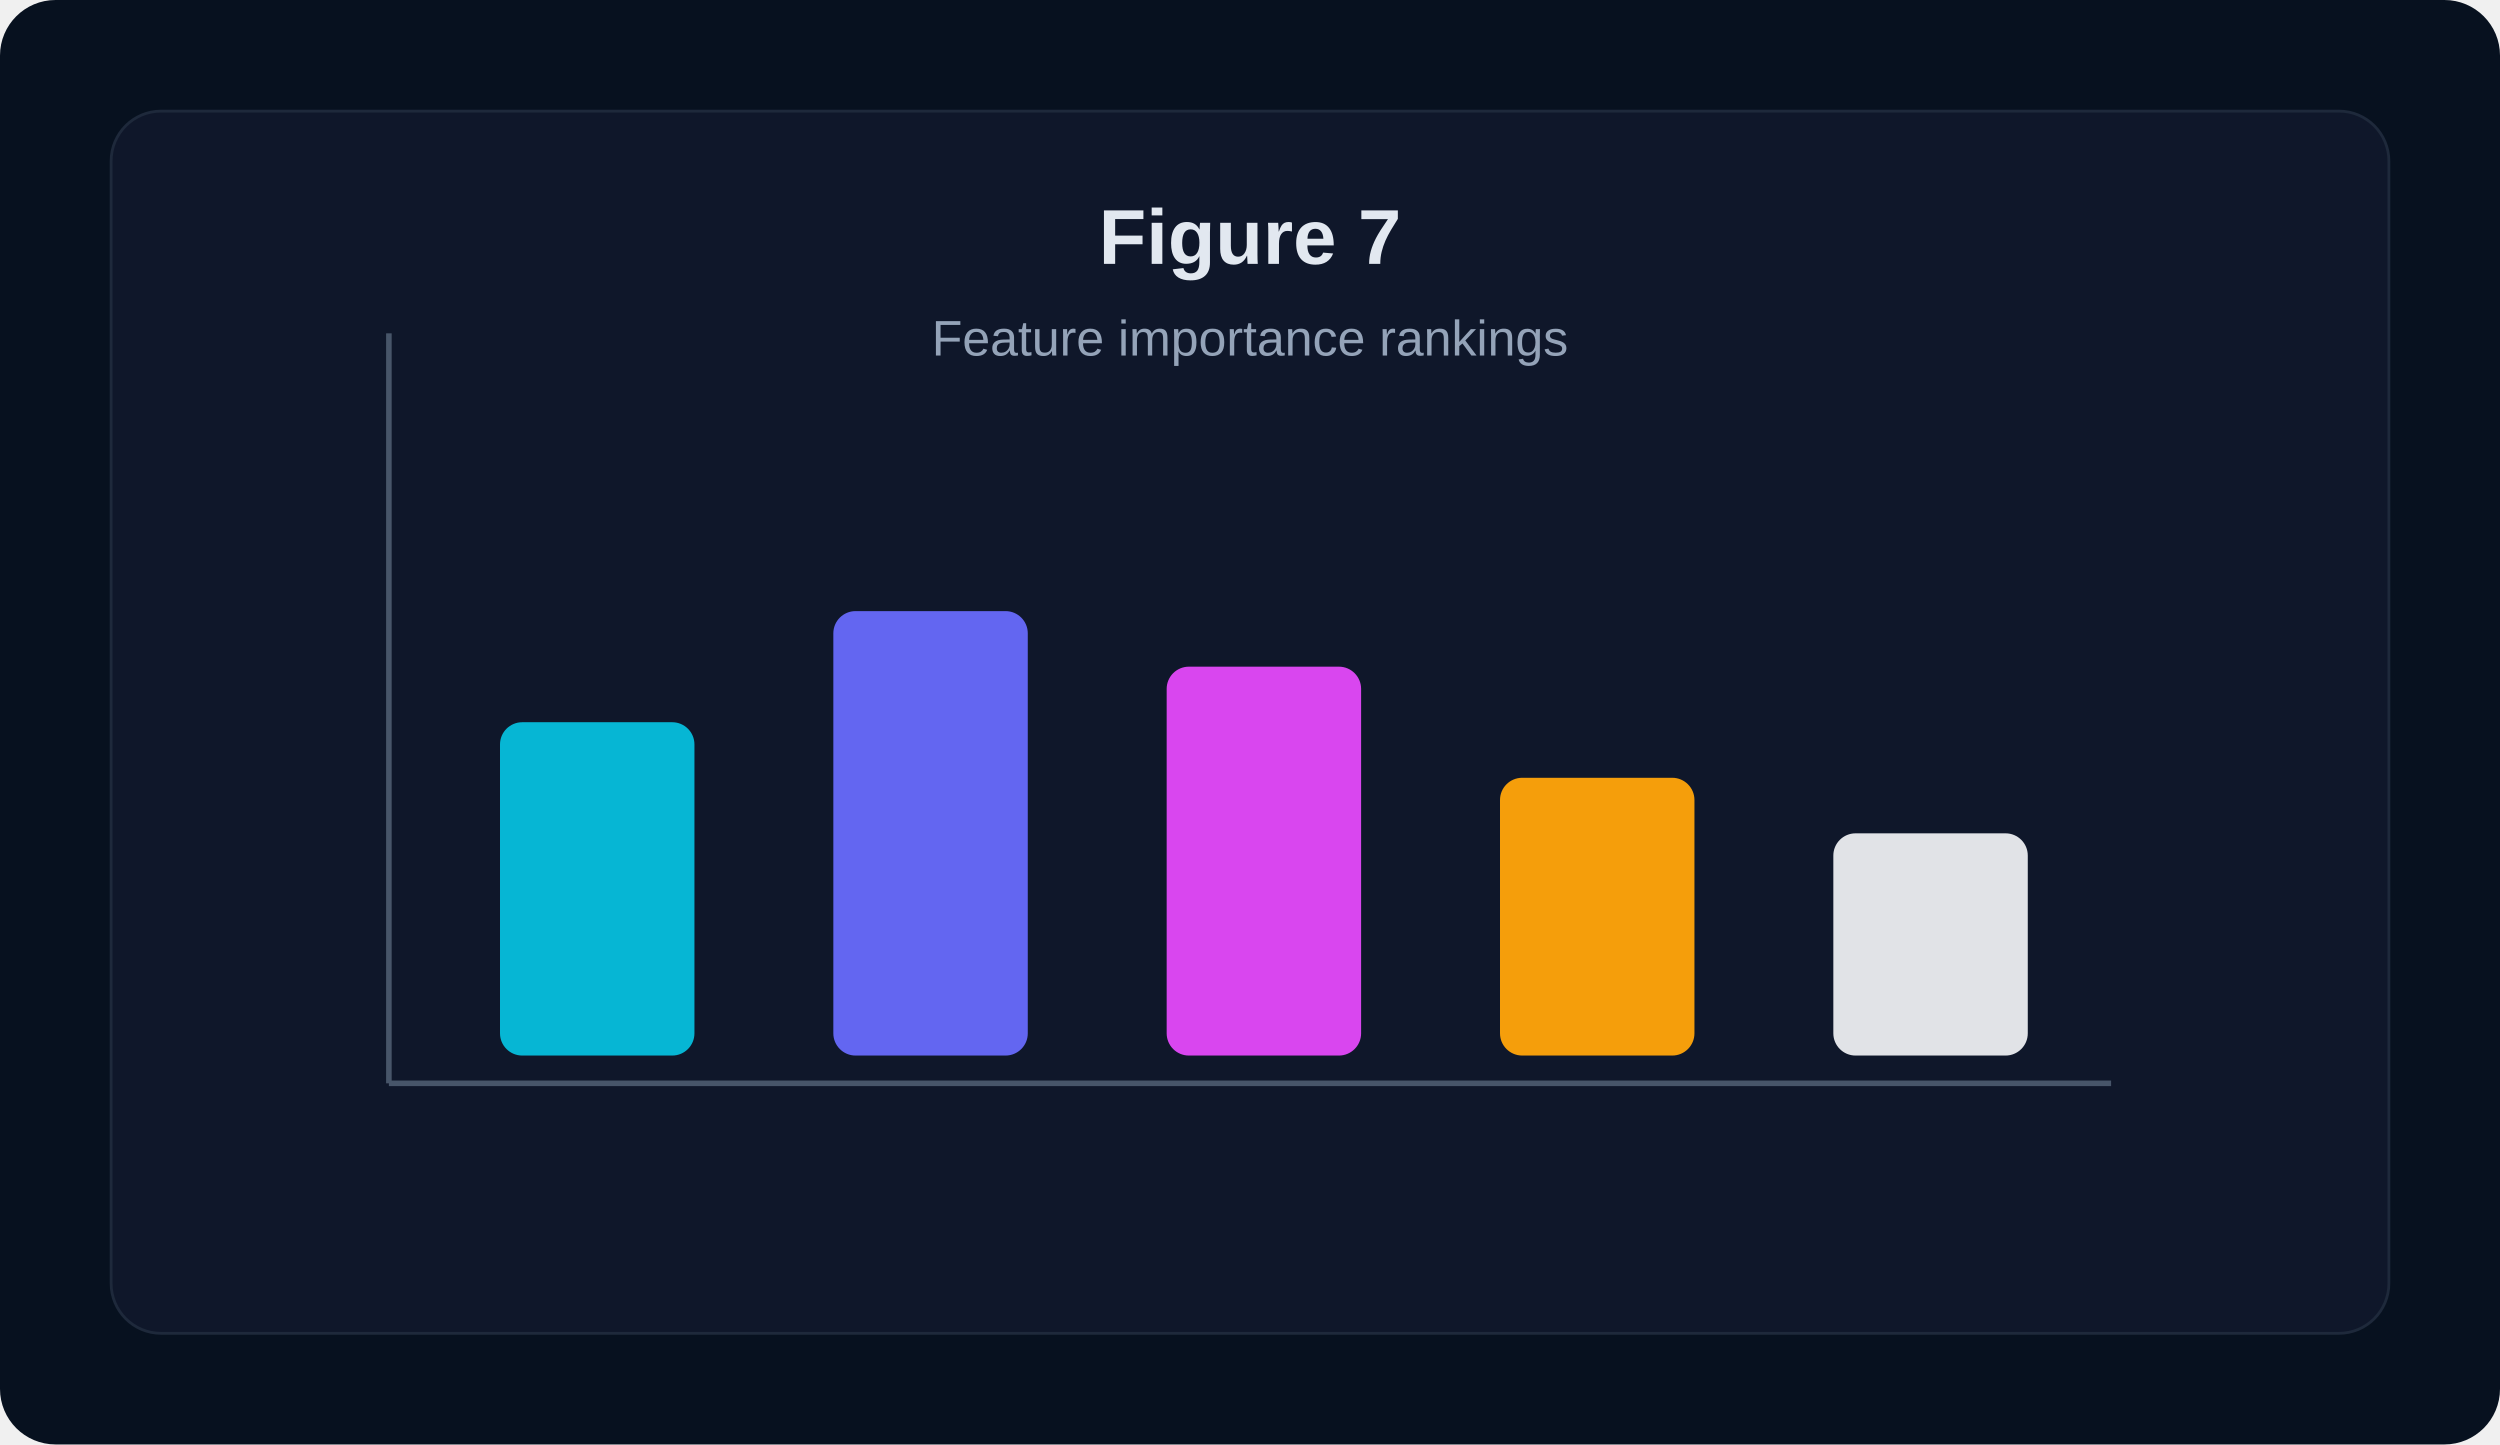
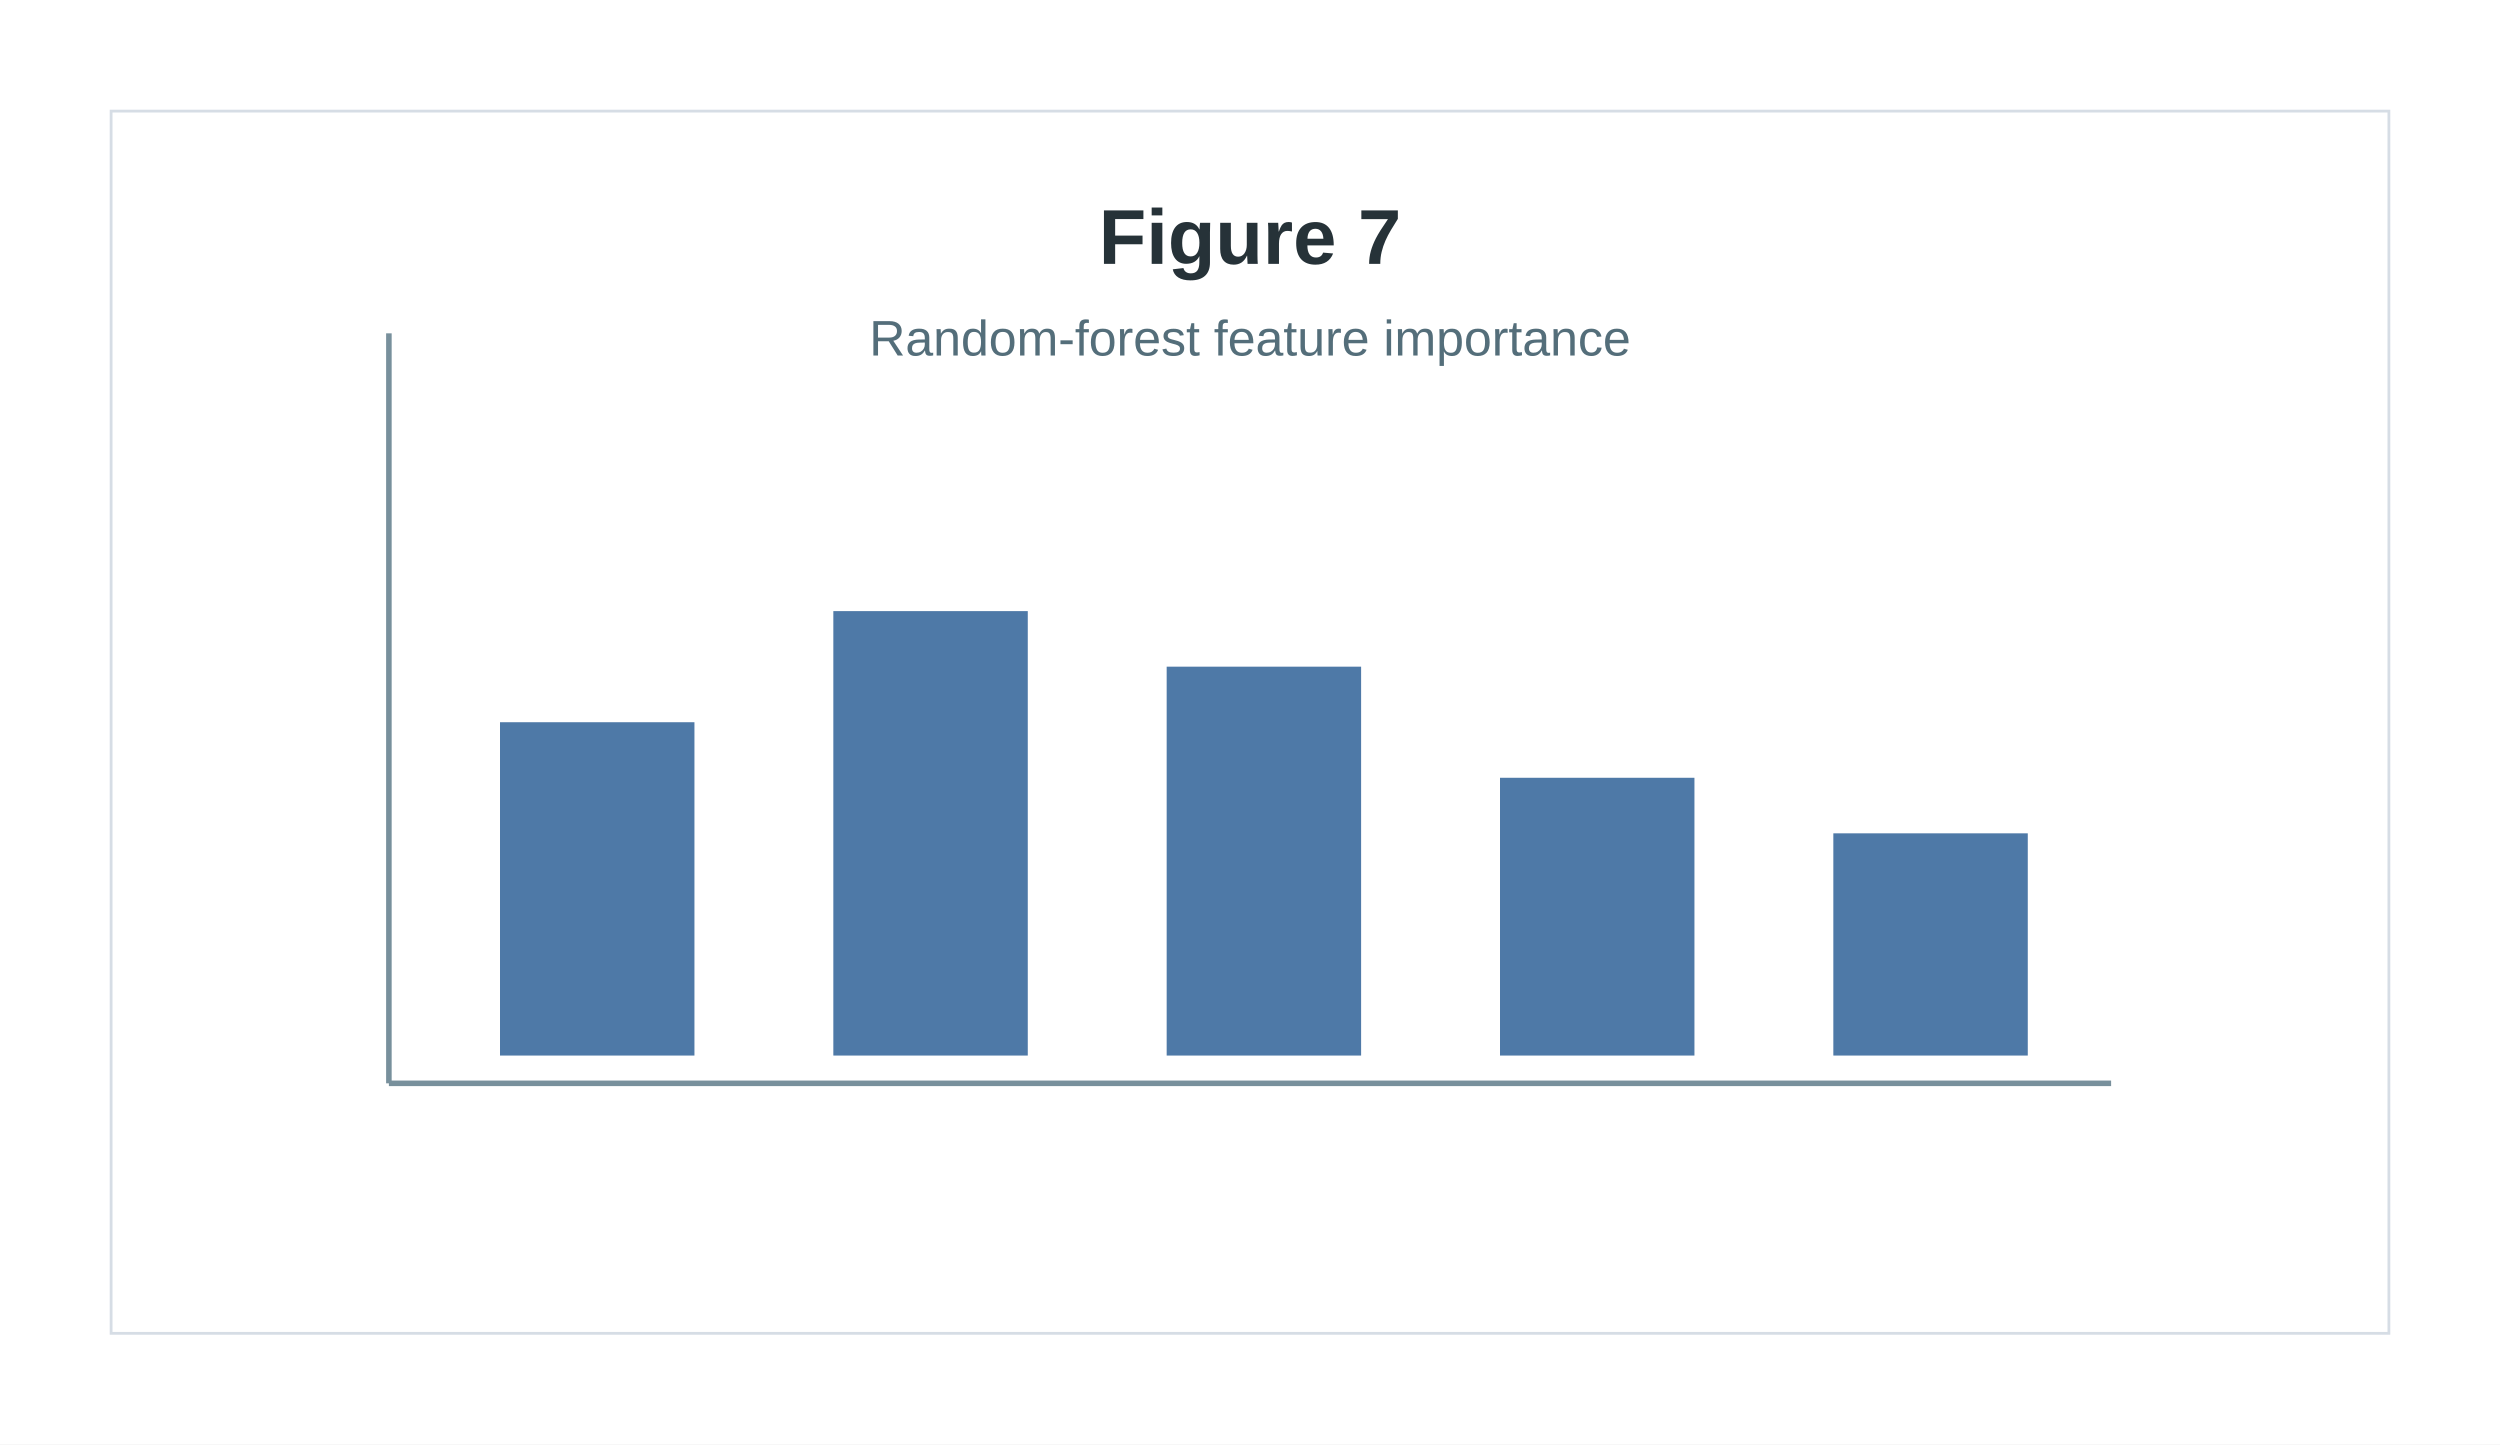
<svg xmlns="http://www.w3.org/2000/svg" width="900" height="520" viewBox="0 0 900 520">
-   <rect width="900" height="520" rx="20" fill="#07111f" />
-   <rect x="40" y="40" width="820" height="440" rx="18" fill="#0f172a" stroke="#1e293b" />
-   <text x="450" y="95" text-anchor="middle" font-family="Segoe UI, Arial, sans-serif" font-size="28" font-weight="700" fill="#e2e8f0">Figure 7</text>
-   <text x="450" y="128" text-anchor="middle" font-family="Segoe UI, Arial, sans-serif" font-size="18" fill="#94a3b8">Feature importance rankings</text>
-   <rect x="180" y="260" width="70" height="120" rx="8" fill="#06b6d4" />
-   <rect x="300" y="220" width="70" height="160" rx="8" fill="#6366f1" />
-   <rect x="420" y="240" width="70" height="140" rx="8" fill="#d946ef" />
-   <rect x="540" y="280" width="70" height="100" rx="8" fill="#f59e0b" />
-   <rect x="660" y="300" width="70" height="80" rx="8" fill="#f8fafc" opacity="0.9" />
-   <line x1="140" y1="390" x2="760" y2="390" stroke="#475569" stroke-width="2" />
-   <line x1="140" y1="120" x2="140" y2="390" stroke="#475569" stroke-width="2" />
+   <rect width="900" height="520" fill="#ffffff" />
+   <rect x="40" y="40" width="820" height="440" fill="#ffffff" stroke="#d6dde5" />
+   <text x="450" y="95" text-anchor="middle" font-family="Segoe UI, Arial, sans-serif" font-size="28" font-weight="600" fill="#263238">Figure 7</text>
+   <text x="450" y="128" text-anchor="middle" font-family="Segoe UI, Arial, sans-serif" font-size="18" fill="#546e7a">Random-forest feature importance</text>
+   <rect x="180" y="260" width="70" height="120" fill="#4e79a7" />
+   <rect x="300" y="220" width="70" height="160" fill="#4e79a7" />
+   <rect x="420" y="240" width="70" height="140" fill="#4e79a7" />
+   <rect x="540" y="280" width="70" height="100" fill="#4e79a7" />
+   <rect x="660" y="300" width="70" height="80" fill="#4e79a7" />
+   <line x1="140" y1="390" x2="760" y2="390" stroke="#78909c" stroke-width="2" />
+   <line x1="140" y1="120" x2="140" y2="390" stroke="#78909c" stroke-width="2" />
</svg>
